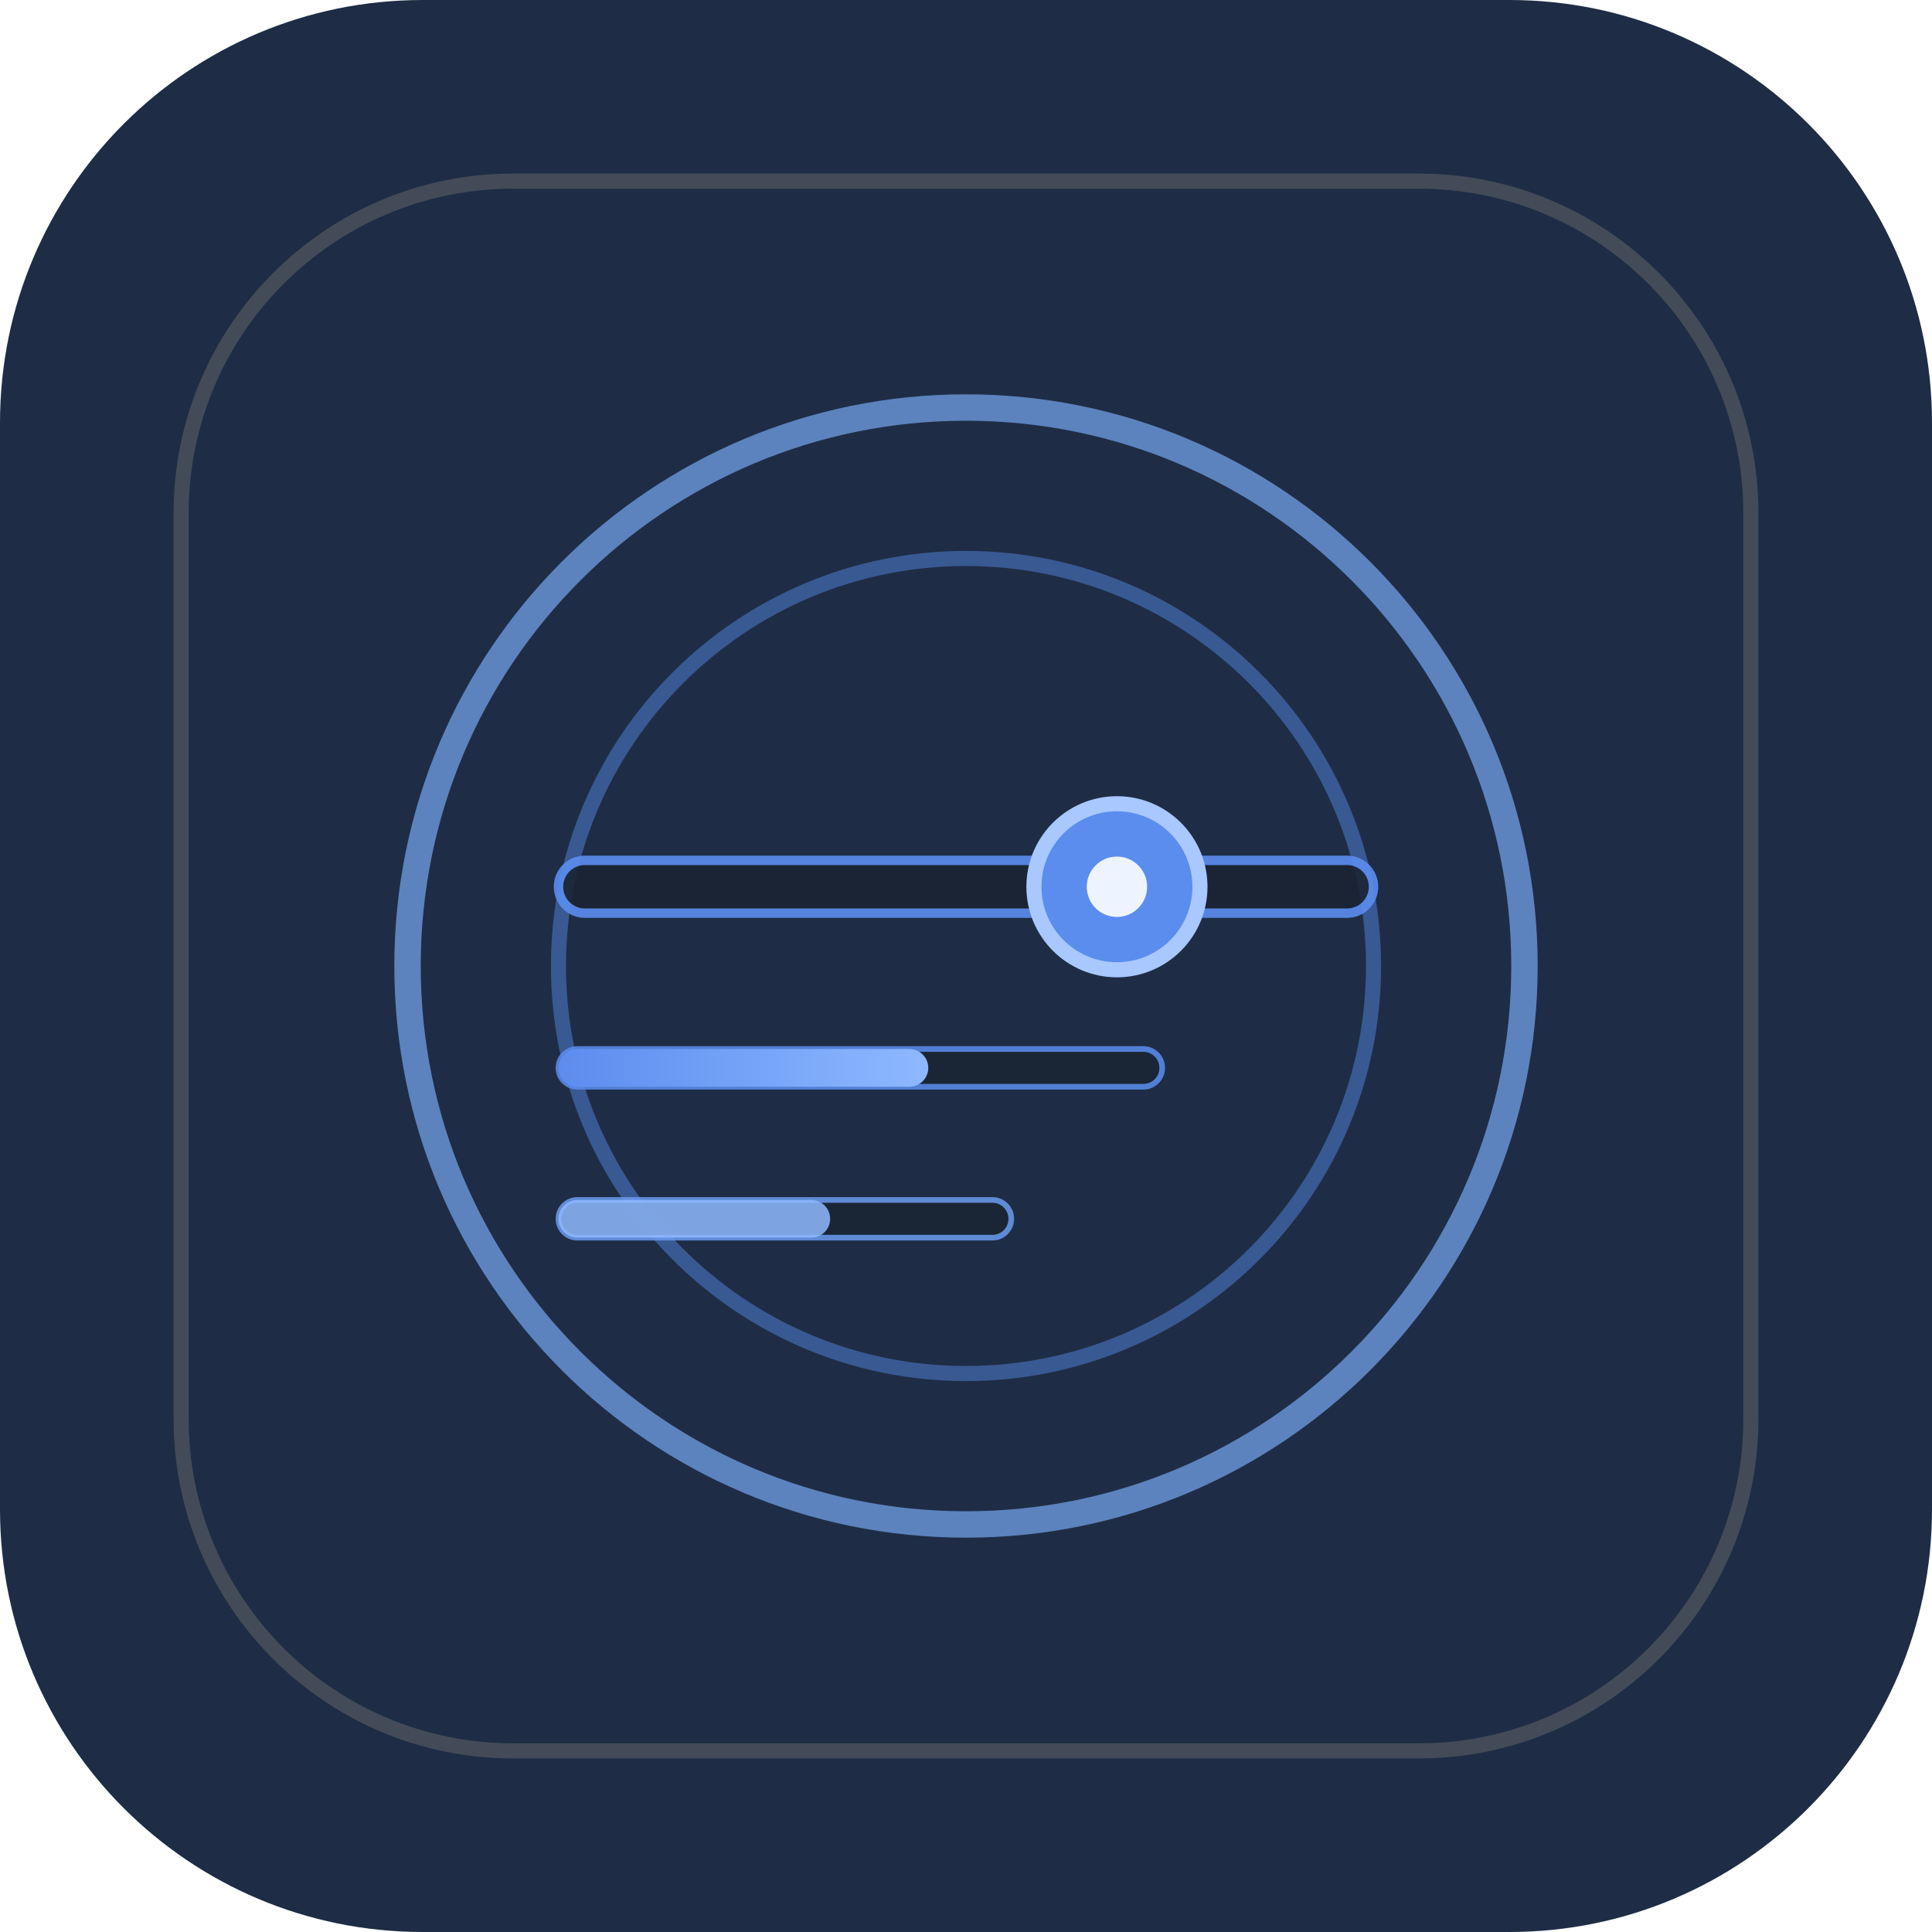
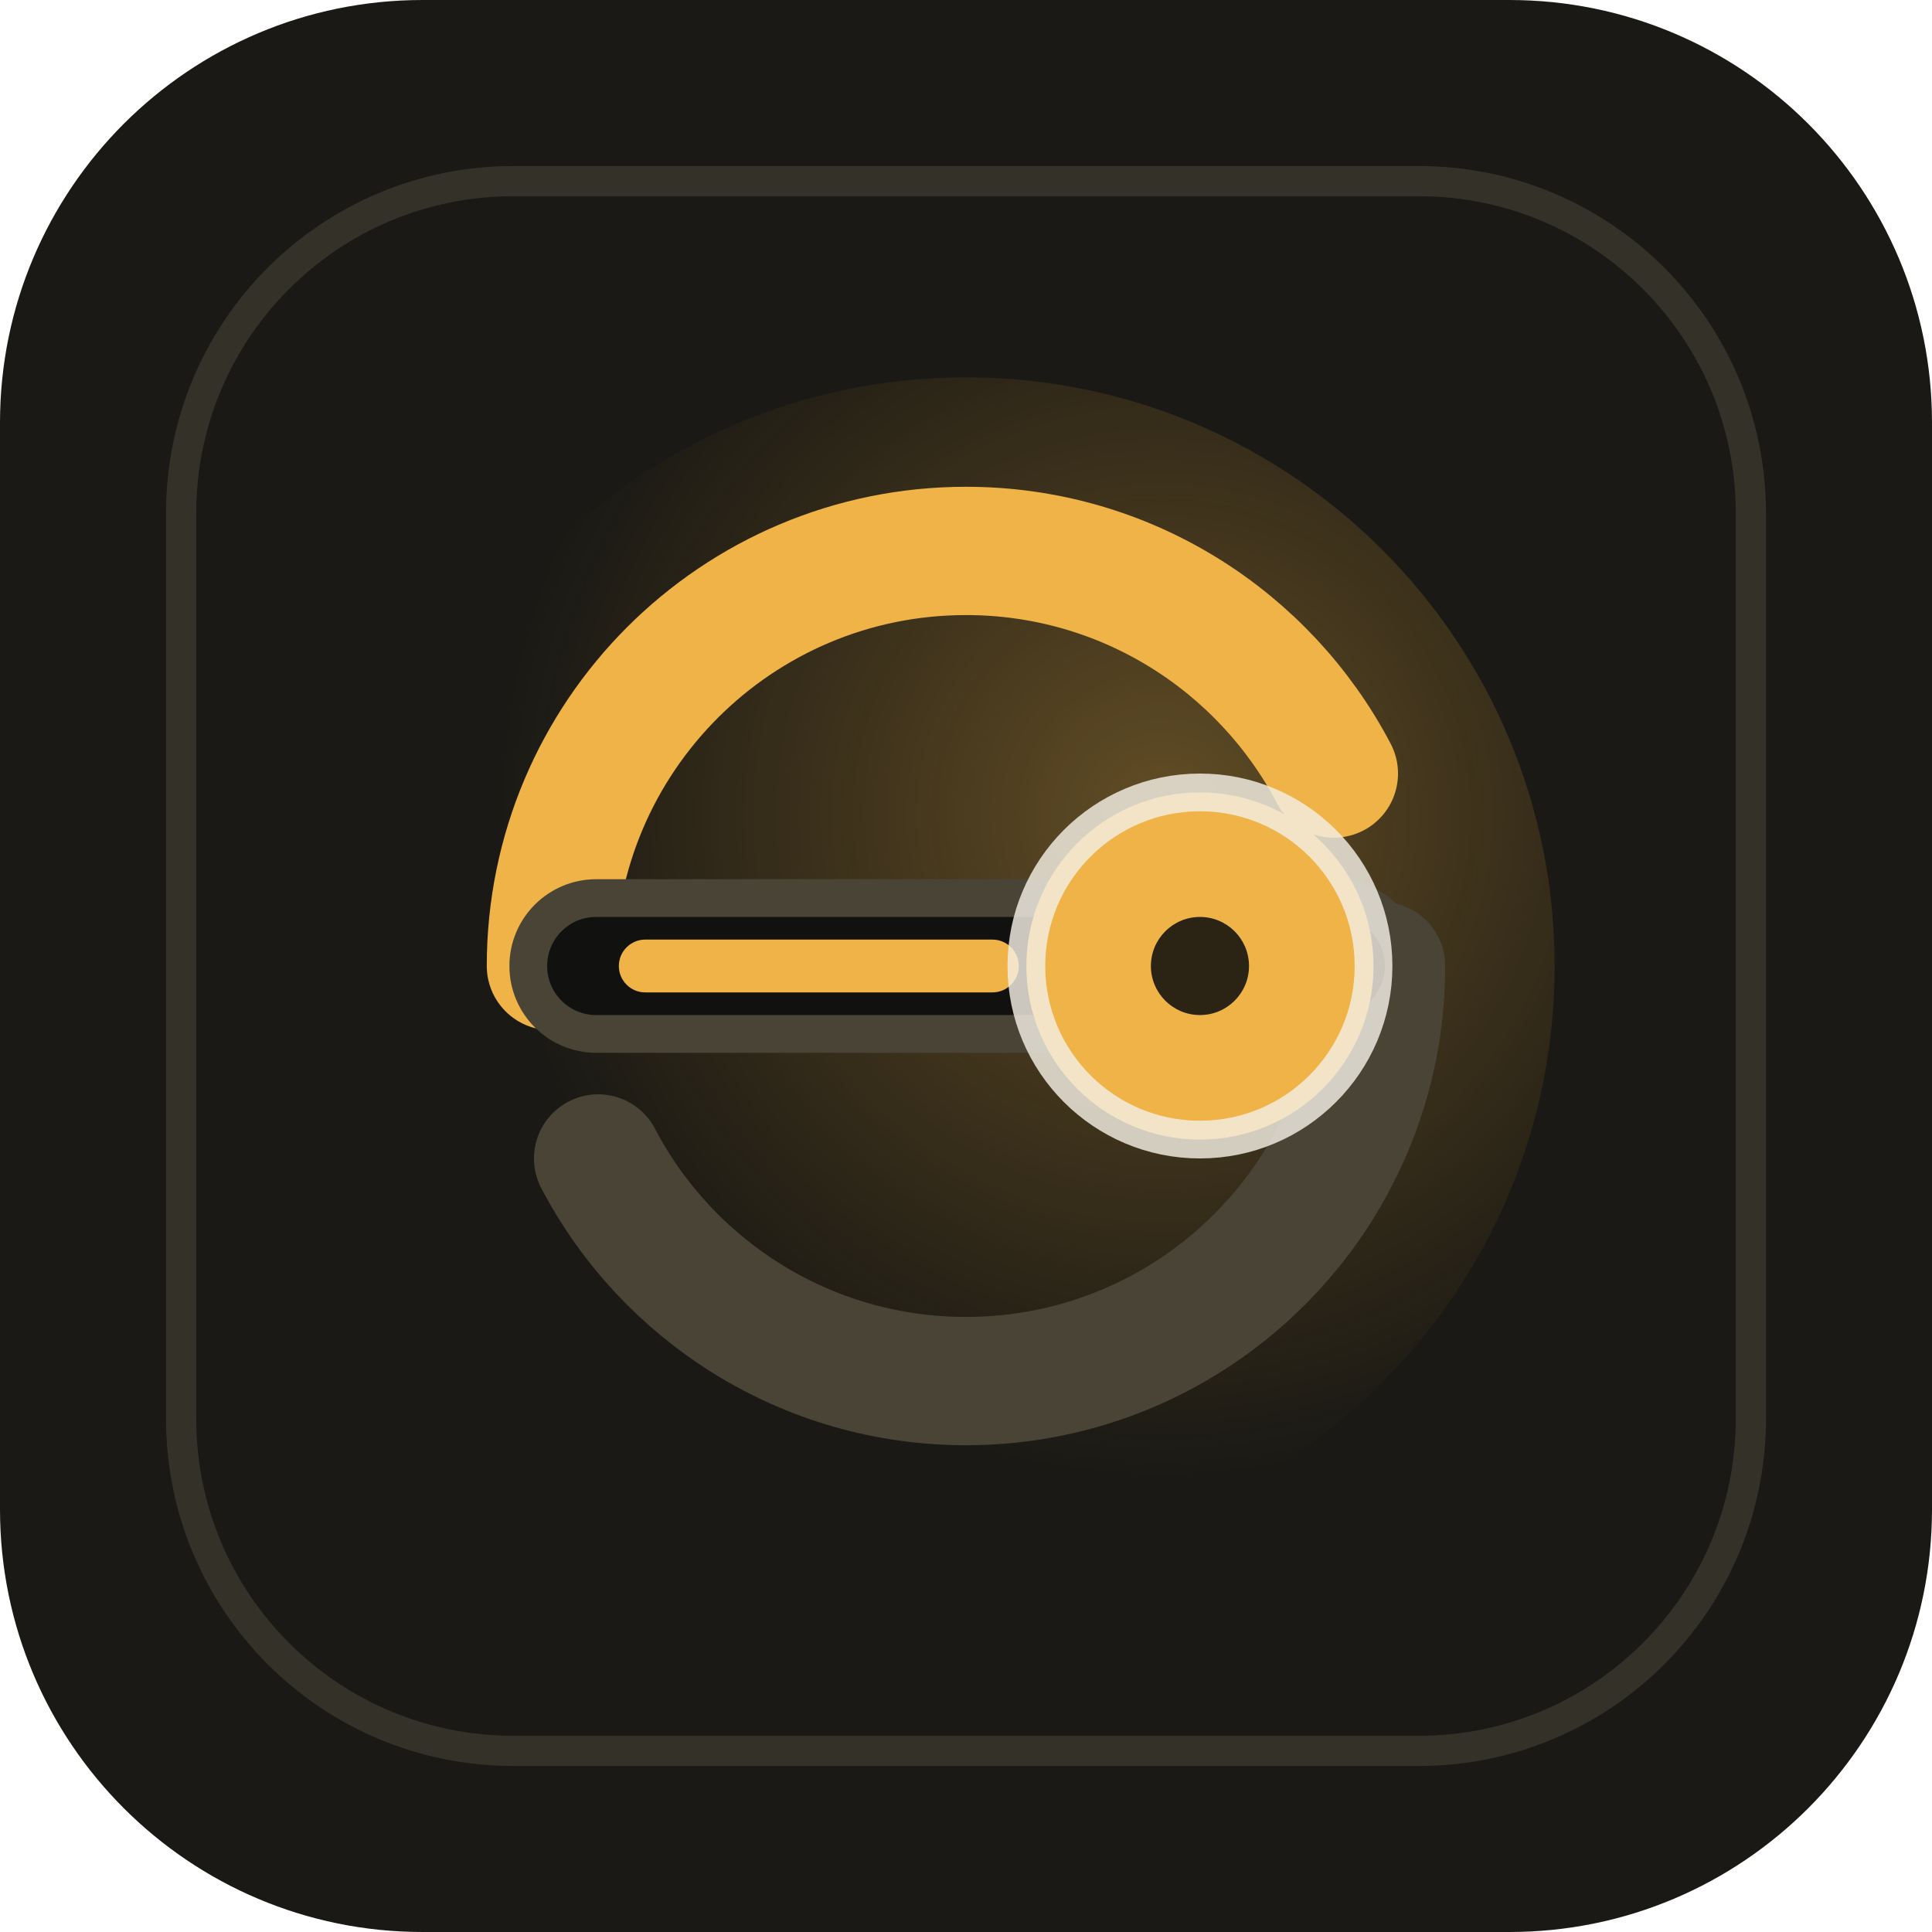
<svg xmlns="http://www.w3.org/2000/svg" viewBox="0 0 512 512" fill="none">
  <defs>
-     <linearGradient id="bg" x1="64" y1="48" x2="448" y2="464">
-       <stop offset="0%" stop-color="#1e2d45" />
-       <stop offset="100%" stop-color="#151921" />
+     <linearGradient id="bg" x1="88" y1="48" x2="424" y2="464">
+       <stop offset="0%" stop-color="#1a1915" />
+       <stop offset="100%" stop-color="#11110f" />
    </linearGradient>
-     <linearGradient id="accent" x1="0%" y1="0%" x2="100%" y2="0%">
-       <stop offset="0%" stop-color="#5b8def" />
-       <stop offset="100%" stop-color="#8eb8ff" />
+     <linearGradient id="amber" x1="128" y1="150" x2="386" y2="356">
+       <stop offset="0%" stop-color="#efb347" />
+       <stop offset="100%" stop-color="#d99a2b" />
    </linearGradient>
+     <radialGradient id="glow" cx="0" cy="0" r="1" gradientUnits="userSpaceOnUse" gradientTransform="translate(308 216) rotate(100) scale(176)">
+       <stop stop-color="#efb347" stop-opacity="0.34" />
+       <stop offset="100%" stop-color="#d99a2b" stop-opacity="0" />
+     </radialGradient>
  </defs>
  <rect width="512" height="512" rx="112" fill="url(#bg)" />
-   <rect x="48" y="48" width="416" height="416" rx="88" stroke="#434b58" stroke-width="4" />
-   <circle cx="256" cy="256" r="148" stroke="#7eb0ff" stroke-width="7" opacity="0.65" />
-   <circle cx="256" cy="256" r="108" stroke="#5b8def" stroke-width="4" opacity="0.45" />
-   <rect x="148" y="228" width="216" height="14" rx="7" fill="#1a2433" stroke="#5b8def" stroke-width="2.5" opacity="0.9" />
-   <circle cx="296" cy="235" r="22" fill="#5b8def" stroke="#a8c8ff" stroke-width="4" />
-   <circle cx="296" cy="235" r="8" fill="#eef4ff" />
-   <rect x="148" y="278" width="160" height="10" rx="5" fill="#1a2433" stroke="#5b8def" stroke-width="1.5" opacity="0.85" />
-   <rect x="148" y="318" width="120" height="10" rx="5" fill="#1a2433" stroke="#6b9aef" stroke-width="1.5" opacity="0.85" />
-   <rect x="148" y="278" width="98" height="10" rx="5" fill="url(#accent)" />
-   <rect x="148" y="318" width="72" height="10" rx="5" fill="#8eb8ff" opacity="0.85" />
+   <rect x="48" y="48" width="416" height="416" rx="88" stroke="#343128" stroke-width="8" />
+   <circle cx="256" cy="256" r="156" fill="url(#glow)" />
+   <path d="M146 256c0-60.751 49.249-110 110-110 42.349 0 79.103 23.936 97.489 58.995" stroke="url(#amber)" stroke-width="34" stroke-linecap="round" />
+   <path d="M366 256c0 60.751-49.249 110-110 110-42.349 0-79.103-23.936-97.489-58.995" stroke="#4a4436" stroke-width="34" stroke-linecap="round" />
+   <rect x="140" y="238" width="232" height="36" rx="18" fill="#11110f" stroke="#4a4436" stroke-width="10" />
+   <rect x="164" y="249" width="106" height="14" rx="7" fill="#efb347" />
+   <circle cx="318" cy="256" r="46" fill="url(#amber)" stroke="#f3efe4" stroke-opacity="0.82" stroke-width="10" />
+   <circle cx="318" cy="256" r="13" fill="#11110f" opacity="0.88" />
</svg>
